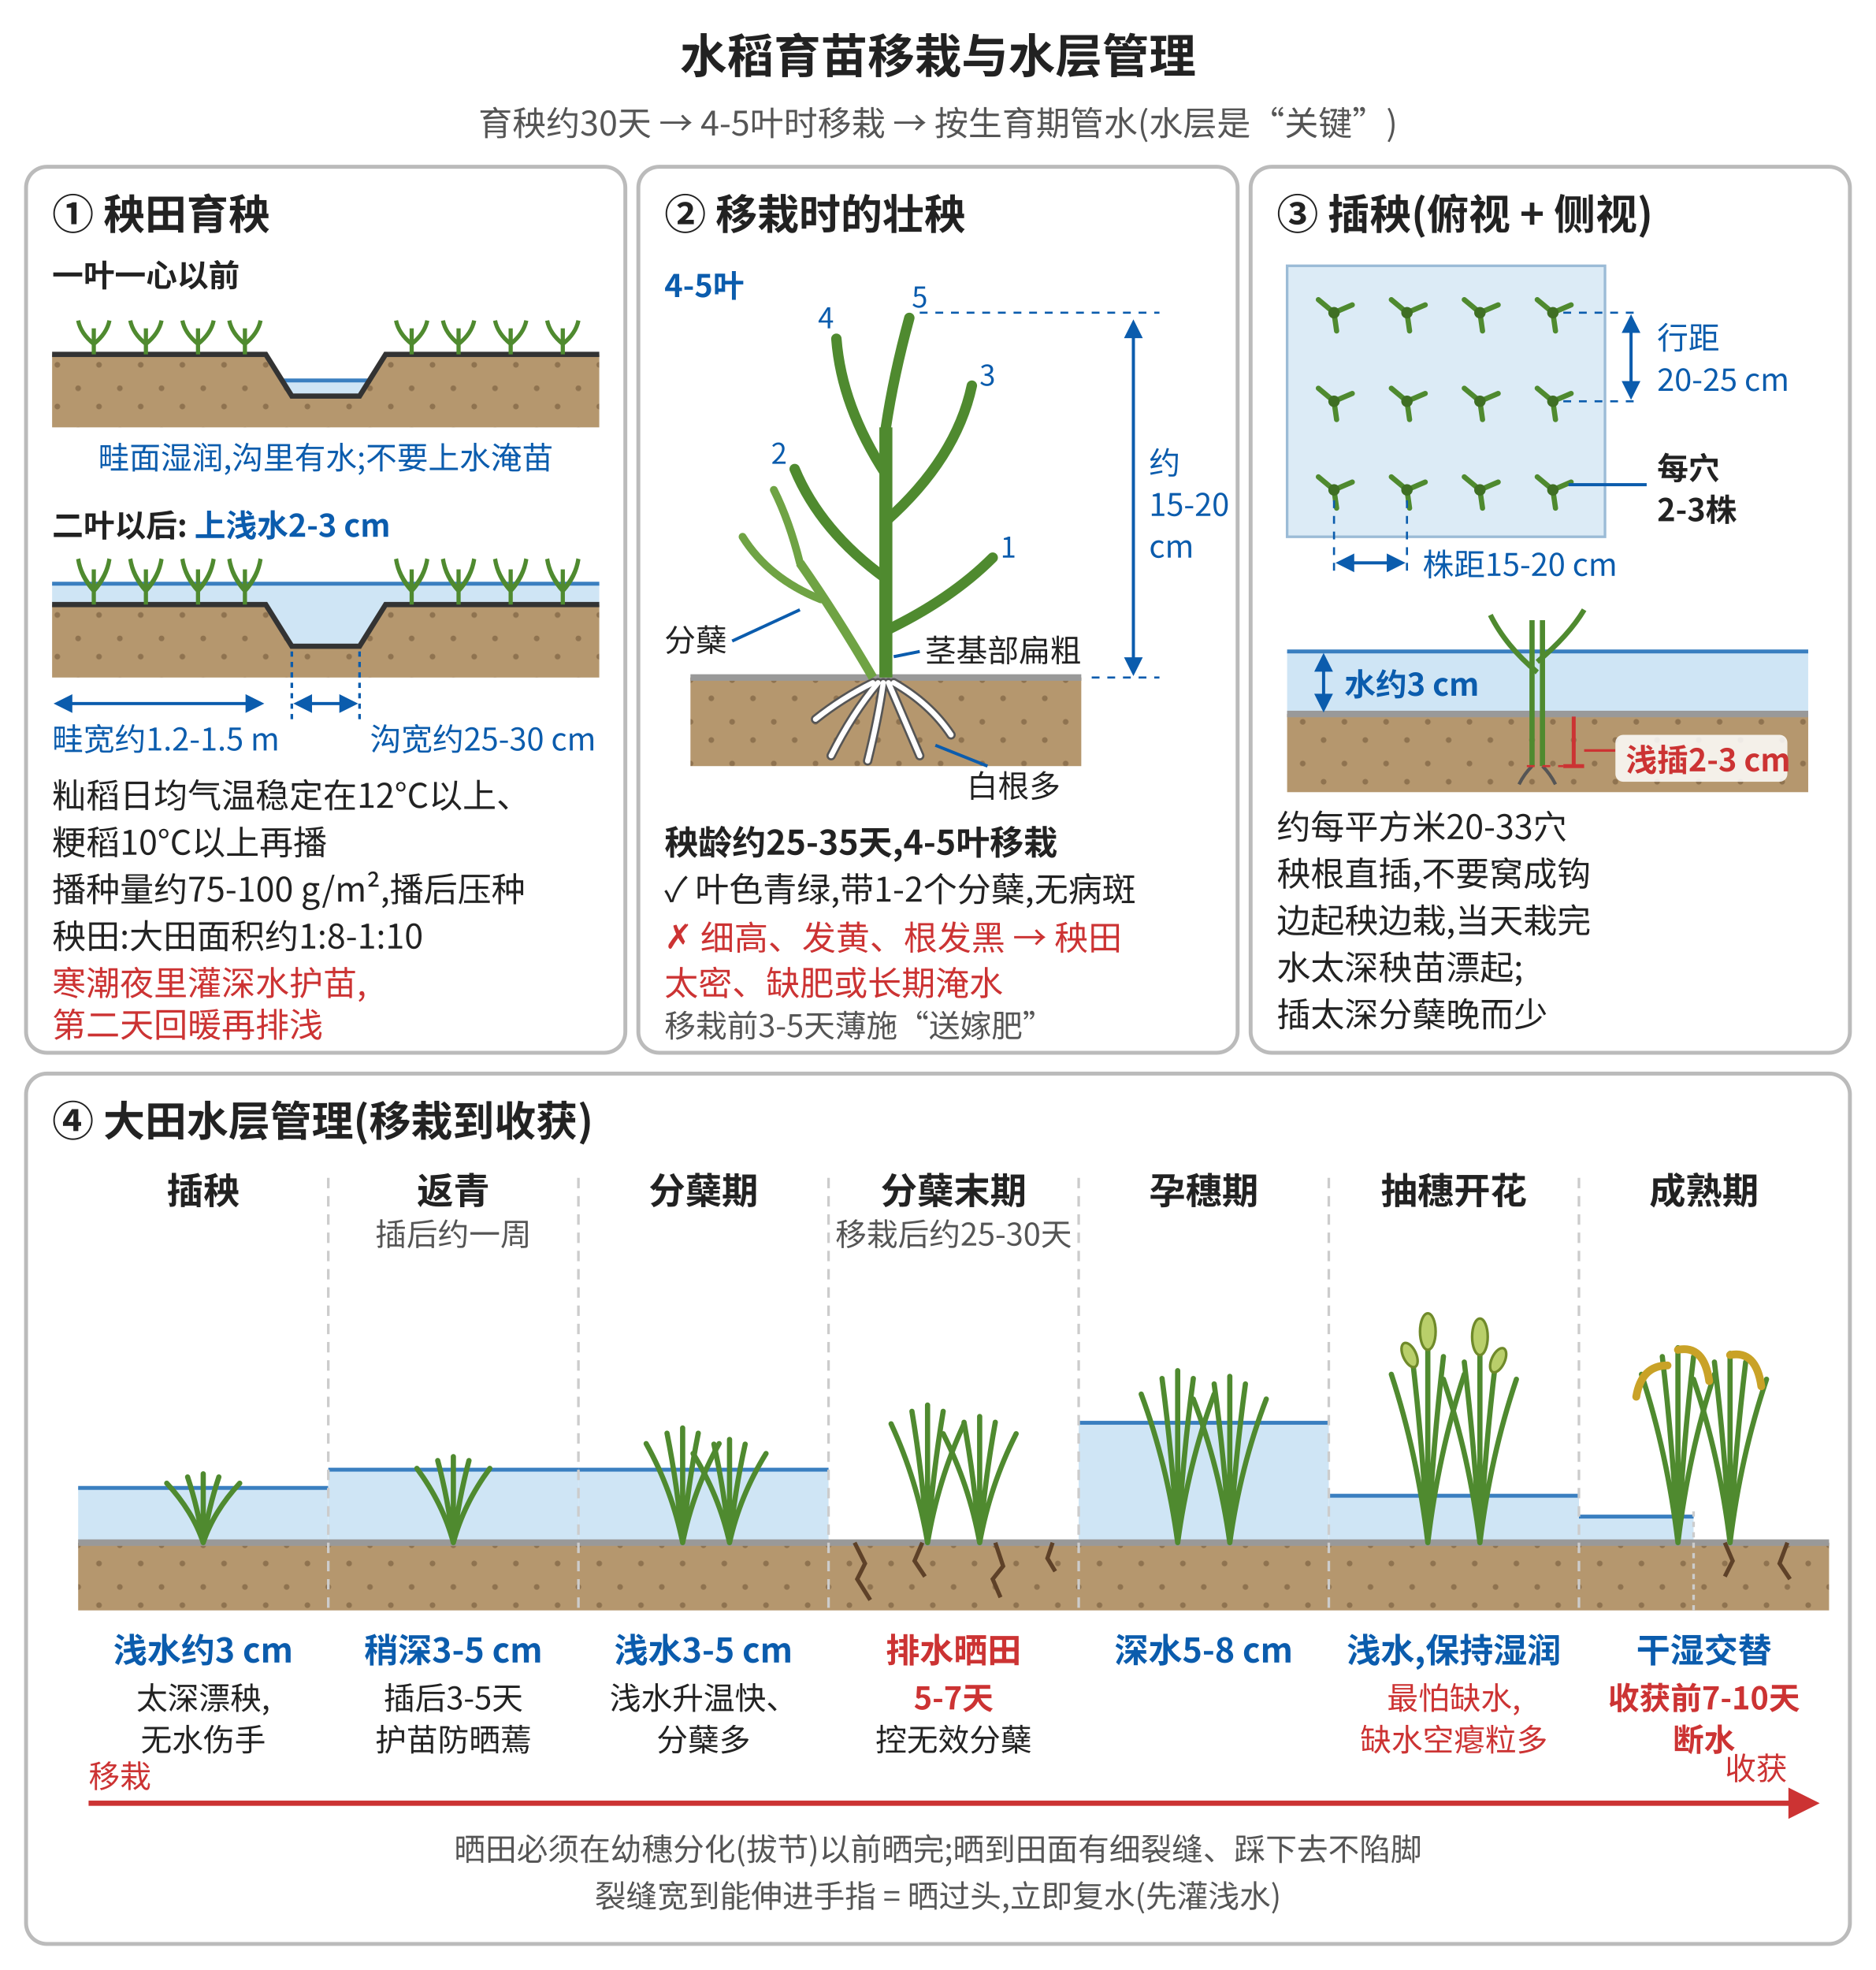
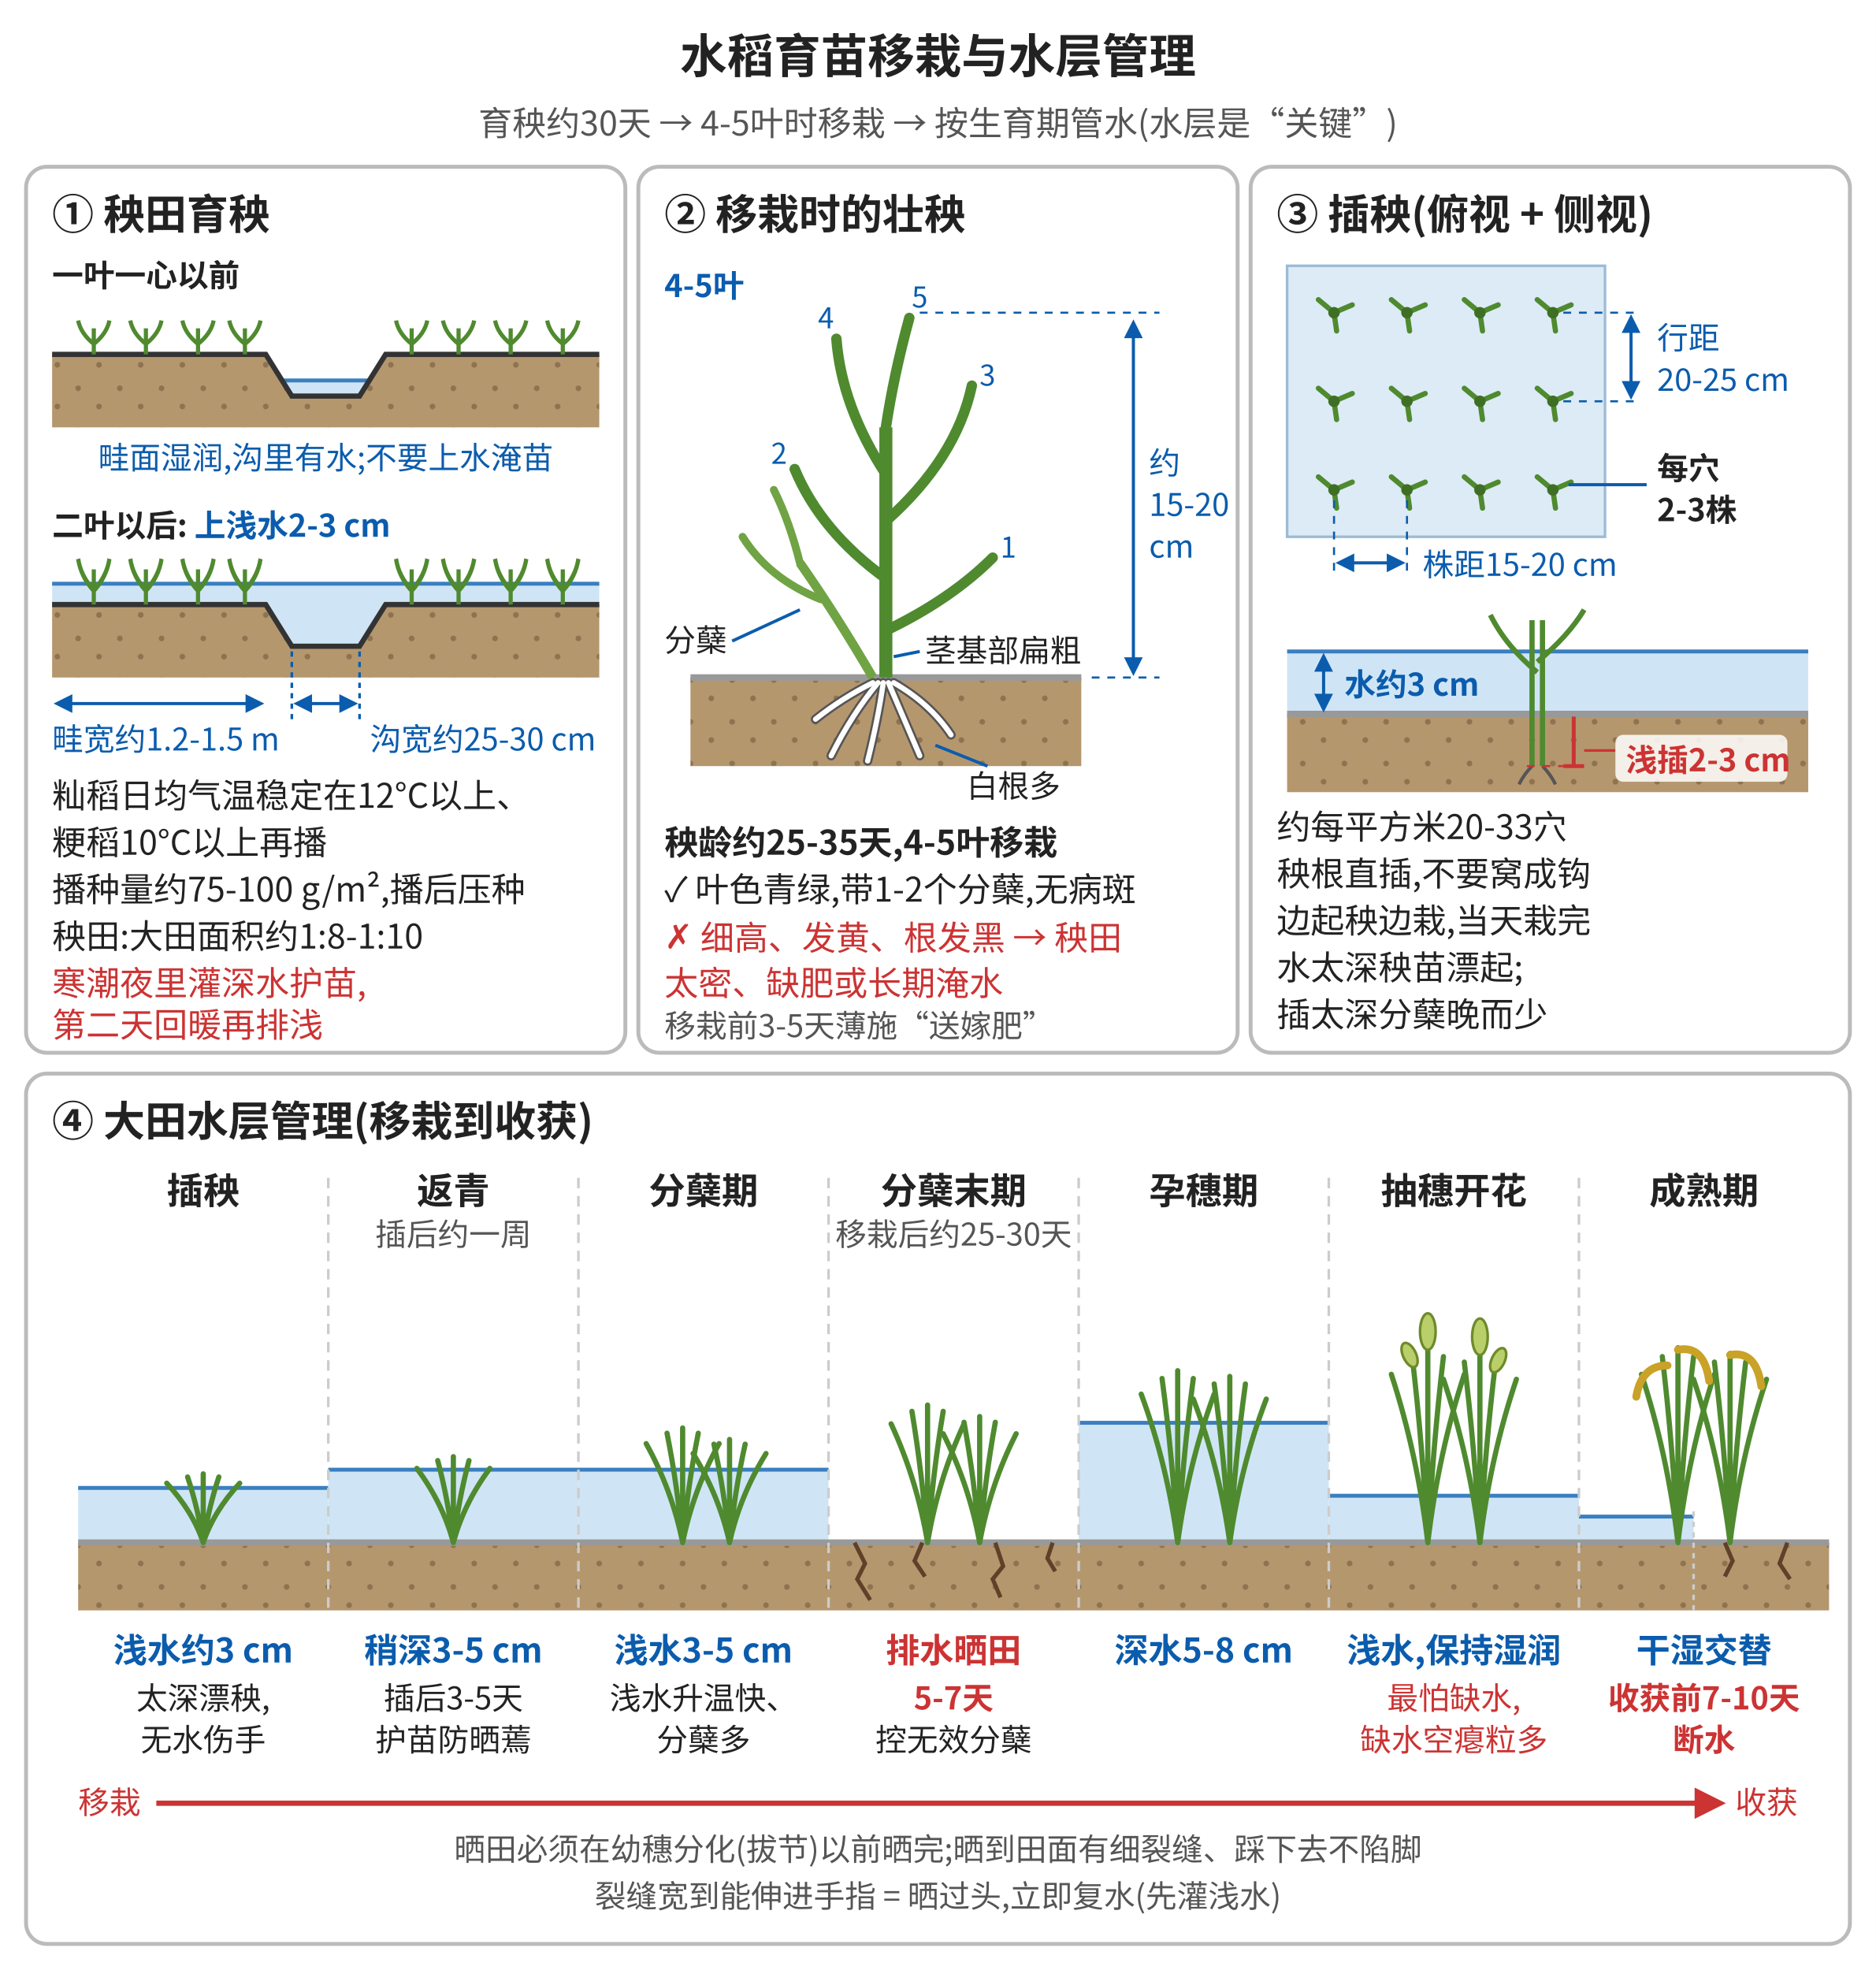
<svg xmlns="http://www.w3.org/2000/svg" viewBox="0 0 720 756" width="720" height="756" role="img" aria-label="水稻育苗移栽与水层管理。①秧田: 秧畦宽约1.2-1.5 m,畦间沟宽约25-30 cm;一叶一心以前畦面保持湿润、沟里有水,不要上水淹苗;二叶以后上浅水2-3 cm;籼稻日平均气温稳定在12°C以上、粳稻10°C以上再播;秧田播种量约75-100 g/m²;秧田和大田面积比约1:8-1:10;寒潮夜里灌深水护苗。②壮秧: 4-5叶时移栽(秧龄约25-35天),苗高约15-20 cm,叶色青绿,茎基部扁粗,白根多,带1-2个分蘖。③插秧: 行距20-25 cm,株距15-20 cm,每穴2-3株,约每平方米20-33穴;田里保持约3 cm浅水,浅插2-3 cm。④水层管理: 插秧约3 cm;插后3-5天水层稍深3-5 cm护苗,约一周返青;分蘖期浅水3-5 cm;分蘖末期(移栽后约25-30天)排水晒田5-7天;孕穗期深水5-8 cm;抽穗开花浅水、保持湿润,最怕缺水;成熟期干湿交替,收获前7-10天断水。" font-family="'Noto Sans CJK SC','PingFang SC','Microsoft YaHei',sans-serif">
  <rect width="100%" height="100%" fill="#fff" />
  <defs>
    <pattern id="mud" width="16" height="16" patternUnits="userSpaceOnUse">
      <rect width="16" height="16" fill="#b5976e" />
      <circle cx="4" cy="5" r="1.1" fill="#8f7350" />
      <circle cx="12" cy="12" r="1.1" fill="#8f7350" />
    </pattern>
    <marker id="arR" viewBox="0 0 10 10" refX="8" refY="5" markerWidth="6" markerHeight="6" orient="auto">
      <path d="M0 0 L10 5 L0 10 Z" fill="#c33" />
    </marker>
    <marker id="arB" viewBox="0 0 10 10" refX="8" refY="5" markerWidth="6" markerHeight="6" orient="auto">
      <path d="M0 0 L10 5 L0 10 Z" fill="#0b5cad" />
    </marker>
    <marker id="arB0" viewBox="0 0 10 10" refX="2" refY="5" markerWidth="6" markerHeight="6" orient="auto">
      <path d="M10 0 L0 5 L10 10 Z" fill="#0b5cad" />
    </marker>
    <g id="tuft" fill="none" stroke="#4f8a2f" stroke-width="2" stroke-linecap="round">
      <path d="M0 0 Q-4 -20 -14 -38 M0 0 Q-2 -22 -6 -42 M0 0 V-44 M0 0 Q2 -22 6 -42 M0 0 Q4 -20 14 -38" vector-effect="non-scaling-stroke" />
    </g>
    <path id="sprout" d="M0 0 V-10 M0 -4 Q-5 -8 -6 -13 M0 -4 Q5 -8 6 -13" fill="none" stroke="#4f8a2f" stroke-width="1.6" />
    <g id="hill" stroke="#4f8a2f" stroke-width="2" stroke-linecap="round">
      <path d="M0 0 L-6 -5 M0 0 L7 -3 M0 0 L1 7" />
      <circle r="2.2" fill="#3f6f24" stroke="none" />
    </g>
  </defs>
  <g fill="#222">
    <text x="360" y="28" font-size="18" font-weight="bold" text-anchor="middle">水稻育苗移栽与水层管理</text>
    <text x="360" y="52" font-size="13" text-anchor="middle" fill="#555">育秧约30天 → 4-5叶时移栽 → 按生育期管水(水层是“关键”)</text>
    <g transform="translate(10,64)">
      <rect x="0" y="0" width="230" height="340" rx="8" fill="none" stroke="#bbb" stroke-width="1.5" />
      <text x="10" y="24" font-size="16" font-weight="bold">① 秧田育秧</text>
      <text x="10" y="46" font-size="12" font-weight="bold">一叶一心以前</text>
      <path d="M10 100 V72 H92 L102 88 H128 L138 72 H220 V100 Z" fill="url(#mud)" />
      <path d="M98.5 82 L102 88 H128 L131.5 82 Z" fill="#cfe5f5" />
      <path d="M98.5 82 H131.5" stroke="#3a7fc0" stroke-width="1.5" />
      <path d="M10 72 H92 L102 88 H128 L138 72 H220" fill="none" stroke="#333" stroke-width="2" />
      <g>
        <use href="#sprout" x="26" y="72" />
        <use href="#sprout" x="46" y="72" />
        <use href="#sprout" x="66" y="72" />
        <use href="#sprout" x="84" y="72" />
        <use href="#sprout" x="148" y="72" />
        <use href="#sprout" x="166" y="72" />
        <use href="#sprout" x="186" y="72" />
        <use href="#sprout" x="206" y="72" />
      </g>
      <text x="115" y="116" font-size="12" text-anchor="middle" fill="#0b5cad">畦面湿润,沟里有水;不要上水淹苗</text>
      <text x="10" y="142" font-size="12" font-weight="bold">二叶以后: <tspan fill="#0b5cad">上浅水2-3 cm</tspan>
      </text>
      <path d="M10 196 V168 H92 L102 184 H128 L138 168 H220 V196 Z" fill="url(#mud)" />
      <path d="M10 168 H92 L102 184 H128 L138 168 H220 V160 H10 Z" fill="#cfe5f5" />
      <path d="M10 160 H220" stroke="#3a7fc0" stroke-width="1.5" />
      <path d="M10 168 H92 L102 184 H128 L138 168 H220" fill="none" stroke="#333" stroke-width="2" />
      <g transform="translate(0,168) scale(1,1.35) translate(0,-168)">
        <use href="#sprout" x="26" y="168" />
        <use href="#sprout" x="46" y="168" />
        <use href="#sprout" x="66" y="168" />
        <use href="#sprout" x="84" y="168" />
        <use href="#sprout" x="148" y="168" />
        <use href="#sprout" x="166" y="168" />
        <use href="#sprout" x="186" y="168" />
        <use href="#sprout" x="206" y="168" />
      </g>
      <path d="M12 206 H90" stroke="#0b5cad" stroke-width="1.2" marker-start="url(#arB0)" marker-end="url(#arB)" />
      <path d="M104 206 H126" stroke="#0b5cad" stroke-width="1.2" marker-start="url(#arB0)" marker-end="url(#arB)" />
      <path d="M102 186 V212 M128 186 V212" stroke="#0b5cad" stroke-width="1" stroke-dasharray="2 2" />
      <g font-size="12" fill="#0b5cad">
        <text x="10" y="224">畦宽约1.2-1.5 m</text>
        <text x="132" y="224">沟宽约25-30 cm</text>
      </g>
      <g font-size="13">
        <text x="10" y="246">籼稻日均气温稳定在12°C以上、</text>
        <text x="10" y="264">粳稻10°C以上再播</text>
        <text x="10" y="282">播种量约75-100 g/m²,播后压种</text>
        <text x="10" y="300">秧田:大田面积约1:8-1:10</text>
        <text x="10" y="318" fill="#c33">寒潮夜里灌深水护苗,</text>
        <text x="10" y="334" fill="#c33">第二天回暖再排浅</text>
      </g>
    </g>
    <g transform="translate(245,64)">
      <rect x="0" y="0" width="230" height="340" rx="8" fill="none" stroke="#bbb" stroke-width="1.5" />
      <text x="10" y="24" font-size="16" font-weight="bold">② 移栽时的壮秧</text>
      <rect x="20" y="196" width="150" height="34" fill="url(#mud)" />
      <path d="M20 196 H170" stroke="#999" stroke-width="2.5" />
      <g fill="none" stroke-linecap="round">
        <path d="M92 198 Q82 210 74 226 M94 198 Q92 212 88 228 M96 198 Q102 212 108 226 M98 198 Q112 206 120 218 M90 198 Q78 204 68 212" stroke="#555" stroke-width="3.6" />
        <path d="M92 198 Q82 210 74 226 M94 198 Q92 212 88 228 M96 198 Q102 212 108 226 M98 198 Q112 206 120 218 M90 198 Q78 204 68 212" stroke="#fff" stroke-width="2" />
      </g>
      <path d="M95 196 V100" stroke="#4f8a2f" stroke-width="5" />
      <g fill="none" stroke="#4f8a2f" stroke-width="4" stroke-linecap="round">
        <path d="M95 178 Q120 166 136 150" />
        <path d="M95 158 Q70 140 60 116" />
        <path d="M95 136 Q122 112 128 84" />
        <path d="M95 118 Q78 92 76 66" />
        <path d="M95 100 Q98 80 104 58" />
      </g>
      <path d="M90 196 Q76 172 62 152" fill="none" stroke="#6fa344" stroke-width="3.5" />
      <path d="M70 166 Q50 158 40 142 M62 152 Q58 136 52 124" fill="none" stroke="#6fa344" stroke-width="3" stroke-linecap="round" />
      <g font-size="11" fill="#0b5cad" text-anchor="middle">
        <text x="142" y="150">1</text>
        <text x="54" y="114">2</text>
        <text x="134" y="84">3</text>
        <text x="72" y="62">4</text>
        <text x="108" y="54">5</text>
      </g>
      <path d="M190 194 V60" stroke="#0b5cad" stroke-width="1.2" marker-start="url(#arB0)" marker-end="url(#arB)" />
      <path d="M174 196 H200 M108 56 H200" stroke="#0b5cad" stroke-width="0.8" stroke-dasharray="3 3" />
      <g font-size="12" fill="#0b5cad">
        <text x="196" y="118">约</text>
        <text x="196" y="134">15-20</text>
        <text x="196" y="150">cm</text>
      </g>
      <g font-size="12">
        <text x="10" y="50" fill="#0b5cad" font-weight="bold">4-5叶</text>
        <text x="10" y="186">分蘖</text>
        <line x1="36" y1="182" x2="62" y2="170" stroke="#0b5cad" stroke-width="1.2" />
        <text x="126" y="242">白根多</text>
        <line x1="134" y1="230" x2="114" y2="222" stroke="#0b5cad" stroke-width="1.2" />
        <text x="110" y="190">茎基部扁粗</text>
        <line x1="108" y1="186" x2="98" y2="188" stroke="#0b5cad" stroke-width="1.2" />
      </g>
      <g font-size="13">
        <text x="10" y="264" font-weight="bold">秧龄约25-35天,4-5叶移栽</text>
        <text x="10" y="282">✓ 叶色青绿,带1-2个分蘖,无病斑</text>
        <text x="10" y="300" fill="#c33">✗ 细高、发黄、根发黑 → 秧田</text>
        <text x="10" y="318" fill="#c33">  太密、缺肥或长期淹水</text>
        <text x="10" y="334" fill="#555" font-size="12">移栽前3-5天薄施“送嫁肥”</text>
      </g>
    </g>
    <g transform="translate(480,64)">
      <rect x="0" y="0" width="230" height="340" rx="8" fill="none" stroke="#bbb" stroke-width="1.5" />
      <text x="10" y="24" font-size="16" font-weight="bold">③ 插秧(俯视 + 侧视)</text>
      <rect x="14" y="38" width="122" height="104" fill="#dcebf6" stroke="#9bbbd6" stroke-width="1" />
      <g>
        <use href="#hill" x="32" y="56" />
        <use href="#hill" x="60" y="56" />
        <use href="#hill" x="88" y="56" />
        <use href="#hill" x="116" y="56" />
        <use href="#hill" x="32" y="90" />
        <use href="#hill" x="60" y="90" />
        <use href="#hill" x="88" y="90" />
        <use href="#hill" x="116" y="90" />
        <use href="#hill" x="32" y="124" />
        <use href="#hill" x="60" y="124" />
        <use href="#hill" x="88" y="124" />
        <use href="#hill" x="116" y="124" />
      </g>
      <path d="M146 58 V88" stroke="#0b5cad" stroke-width="1.2" marker-start="url(#arB0)" marker-end="url(#arB)" />
      <path d="M120 56 H150 M120 90 H150" stroke="#0b5cad" stroke-width="0.8" stroke-dasharray="3 3" />
      <g font-size="12" fill="#0b5cad">
        <text x="156" y="70">行距</text>
        <text x="156" y="86">20-25 cm</text>
      </g>
      <path d="M34 152 H58" stroke="#0b5cad" stroke-width="1.2" marker-start="url(#arB0)" marker-end="url(#arB)" />
      <path d="M32 128 V156 M60 128 V156" stroke="#0b5cad" stroke-width="0.8" stroke-dasharray="3 3" />
      <text x="66" y="157" font-size="12" fill="#0b5cad">株距15-20 cm</text>
      <text x="156" y="120" font-size="12" font-weight="bold">每穴</text>
      <text x="156" y="136" font-size="12" font-weight="bold">2-3株</text>
      <line x1="152" y1="122" x2="122" y2="122" stroke="#0b5cad" stroke-width="1.2" />
      <rect x="14" y="210" width="200" height="30" fill="url(#mud)" />
      <rect x="14" y="186" width="200" height="24" fill="#cfe5f5" />
      <path d="M14 186 H214" stroke="#3a7fc0" stroke-width="1.5" />
      <path d="M14 210 H214" stroke="#999" stroke-width="2.5" />
      <g transform="translate(110,210)">
        <path d="M-2 20 V-36 M2 20 V-36" stroke="#4f8a2f" stroke-width="2" />
        <path d="M0 -16 Q-12 -26 -18 -38 M0 -20 Q12 -30 18 -40" fill="none" stroke="#4f8a2f" stroke-width="2" />
        <path d="M-2 20 Q-5 23 -7 27 M2 20 Q5 23 7 27" fill="none" stroke="#555" stroke-width="1.3" />
      </g>
      <path d="M28 188 V208" stroke="#0b5cad" stroke-width="1.2" marker-start="url(#arB0)" marker-end="url(#arB)" />
      <text x="36" y="203" font-size="12" fill="#0b5cad" font-weight="bold">水约3 cm</text>
      <path d="M124 211 V230 M120 230 H128" stroke="#c33" stroke-width="1.5" />
      <path d="M106 230 H120" stroke="#c33" stroke-width="0.8" stroke-dasharray="3 3" />
      <path d="M128 224 H140" stroke="#c33" stroke-width="1" />
      <rect x="140" y="218" width="66" height="18" rx="3" fill="#fff" fill-opacity="0.85" />
      <text x="144" y="232" font-size="12" fill="#c33" font-weight="bold">浅插2-3 cm</text>
      <g font-size="13">
        <text x="10" y="258">约每平方米20-33穴</text>
        <text x="10" y="276">秧根直插,不要窝成钩</text>
        <text x="10" y="294">边起秧边栽,当天栽完</text>
        <text x="10" y="312">水太深秧苗漂起;</text>
        <text x="10" y="330">插太深分蘖晚而少</text>
      </g>
    </g>
    <g transform="translate(10,412)">
      <rect x="0" y="0" width="700" height="334" rx="8" fill="none" stroke="#bbb" stroke-width="1.5" />
      <text x="10" y="24" font-size="16" font-weight="bold">④ 大田水层管理(移栽到收获)</text>
      <rect x="20" y="180" width="672" height="26" fill="url(#mud)" />
      <rect x="20" y="159" width="96" height="21" fill="#cfe5f5" />
      <path d="M20 159 H116" stroke="#3a7fc0" stroke-width="1.5" />
      <rect x="116" y="152" width="96" height="28" fill="#cfe5f5" />
      <path d="M116 152 H212" stroke="#3a7fc0" stroke-width="1.5" />
      <rect x="212" y="152" width="96" height="28" fill="#cfe5f5" />
      <path d="M212 152 H308" stroke="#3a7fc0" stroke-width="1.5" />
      <rect x="404" y="134" width="96" height="46" fill="#cfe5f5" />
      <path d="M404 134 H500" stroke="#3a7fc0" stroke-width="1.5" />
      <rect x="500" y="162" width="96" height="18" fill="#cfe5f5" />
      <path d="M500 162 H596" stroke="#3a7fc0" stroke-width="1.5" />
      <rect x="596" y="170" width="44" height="10" fill="#cfe5f5" />
      <path d="M596 170 H640" stroke="#3a7fc0" stroke-width="1.5" />
      <path d="M20 180 H692" stroke="#999" stroke-width="2.5" />
      <g fill="none" stroke="#5e4128" stroke-width="1.6">
        <path d="M318 180 l4 8 l-3 6 l5 8" />
        <path d="M344 180 l-3 7 l4 6" />
        <path d="M372 180 l3 9 l-4 5 l3 7" />
        <path d="M394 180 l-2 6 l3 5" />
      </g>
      <g fill="none" stroke="#5e4128" stroke-width="1.6">
        <path d="M652 180 l3 7 l-3 6" />
        <path d="M676 180 l-3 8 l4 6" />
      </g>
      <path d="M116 40 V206 M212 40 V206 M308 40 V206 M404 40 V206 M500 40 V206 M596 40 V206" stroke="#ccc" stroke-width="1" stroke-dasharray="4 3" />
      <path d="M640 168 V206" stroke="#ccc" stroke-width="1" stroke-dasharray="2 2" />
      <g transform="translate(68,180) scale(1,0.6)">
        <use href="#tuft" />
      </g>
      <g transform="translate(164,180) scale(1,0.75)">
        <use href="#tuft" />
      </g>
      <g transform="translate(252,180) scale(1,1)">
        <use href="#tuft" />
      </g>
      <g transform="translate(270,180) scale(1,0.9)">
        <use href="#tuft" />
      </g>
      <g transform="translate(346,180) scale(1,1.2)">
        <use href="#tuft" />
      </g>
      <g transform="translate(366,180) scale(1,1.1)">
        <use href="#tuft" />
      </g>
      <g transform="translate(442,180) scale(1,1.5)">
        <use href="#tuft" />
      </g>
      <g transform="translate(462,180) scale(1,1.45)">
        <use href="#tuft" />
      </g>
      <g transform="translate(538,180) scale(1,1.7)">
        <use href="#tuft" />
      </g>
      <g transform="translate(558,180) scale(1,1.65)">
        <use href="#tuft" />
      </g>
      <g fill="#b9cf6a" stroke="#6f8a2a" stroke-width="1">
        <ellipse cx="538" cy="99" rx="3" ry="7" />
        <ellipse cx="558" cy="101" rx="3" ry="7" />
        <ellipse cx="531" cy="108" rx="2.5" ry="5" transform="rotate(-25 531 108)" />
        <ellipse cx="565" cy="110" rx="2.5" ry="5" transform="rotate(25 565 110)" />
      </g>
      <g transform="translate(634,180) scale(1,1.7)">
        <use href="#tuft" />
      </g>
      <g transform="translate(654,180) scale(1,1.65)">
        <use href="#tuft" />
      </g>
      <g fill="none" stroke="#c9a227" stroke-width="3" stroke-linecap="round">
        <path d="M634 106 Q644 104 646 118" />
        <path d="M654 108 Q664 106 666 120" />
        <path d="M630 112 Q620 112 618 124" />
      </g>
      <g font-size="14" font-weight="bold" text-anchor="middle">
        <text x="68" y="50">插秧</text>
        <text x="164" y="50">返青</text>
        <text x="260" y="50">分蘖期</text>
        <text x="356" y="50">分蘖末期</text>
        <text x="452" y="50">孕穗期</text>
        <text x="548" y="50">抽穗开花</text>
        <text x="644" y="50">成熟期</text>
      </g>
      <g font-size="12" text-anchor="middle" fill="#555">
        <text x="164" y="66">插后约一周</text>
        <text x="356" y="66">移栽后约25-30天</text>
      </g>
      <g font-size="13" font-weight="bold" text-anchor="middle" fill="#0b5cad">
        <text x="68" y="226">浅水约3 cm</text>
        <text x="164" y="226">稍深3-5 cm</text>
        <text x="260" y="226">浅水3-5 cm</text>
        <text x="356" y="226" fill="#c33">排水晒田</text>
        <text x="452" y="226">深水5-8 cm</text>
        <text x="548" y="226">浅水,保持湿润</text>
        <text x="644" y="226">干湿交替</text>
      </g>
      <g font-size="12" text-anchor="middle">
        <text x="68" y="244">太深漂秧,</text>
        <text x="68" y="260">无水伤手</text>
        <text x="164" y="244">插后3-5天</text>
        <text x="164" y="260">护苗防晒蔫</text>
        <text x="260" y="244">浅水升温快、</text>
        <text x="260" y="260">分蘖多</text>
        <text x="356" y="244" fill="#c33" font-weight="bold">5-7天</text>
        <text x="356" y="260">控无效分蘖</text>
        <text x="548" y="244" fill="#c33">最怕缺水,</text>
        <text x="548" y="260" fill="#c33">缺水空瘪粒多</text>
        <text x="644" y="244" fill="#c33" font-weight="bold">收获前7-10天</text>
        <text x="644" y="260" fill="#c33" font-weight="bold">断水</text>
      </g>
-       <path d="M24 280 H686" stroke="#c33" stroke-width="2" marker-end="url(#arR)" />
-       <text x="24" y="274" font-size="12" fill="#c33">移栽</text>
-       <text x="676" y="271" font-size="12" fill="#c33" text-anchor="end">收获</text>
+       <path d="M50 280 H650" stroke="#c33" stroke-width="2" marker-end="url(#arR)" />
+       <text x="20" y="284" font-size="12" fill="#c33">移栽</text>
+       <text x="656" y="284" font-size="12" fill="#c33">收获</text>
      <text x="350" y="302" font-size="12" text-anchor="middle" fill="#555">晒田必须在幼穗分化(拔节)以前晒完;晒到田面有细裂缝、踩下去不陷脚</text>
      <text x="350" y="320" font-size="12" text-anchor="middle" fill="#555">裂缝宽到能伸进手指 = 晒过头,立即复水(先灌浅水)</text>
    </g>
  </g>
</svg>
